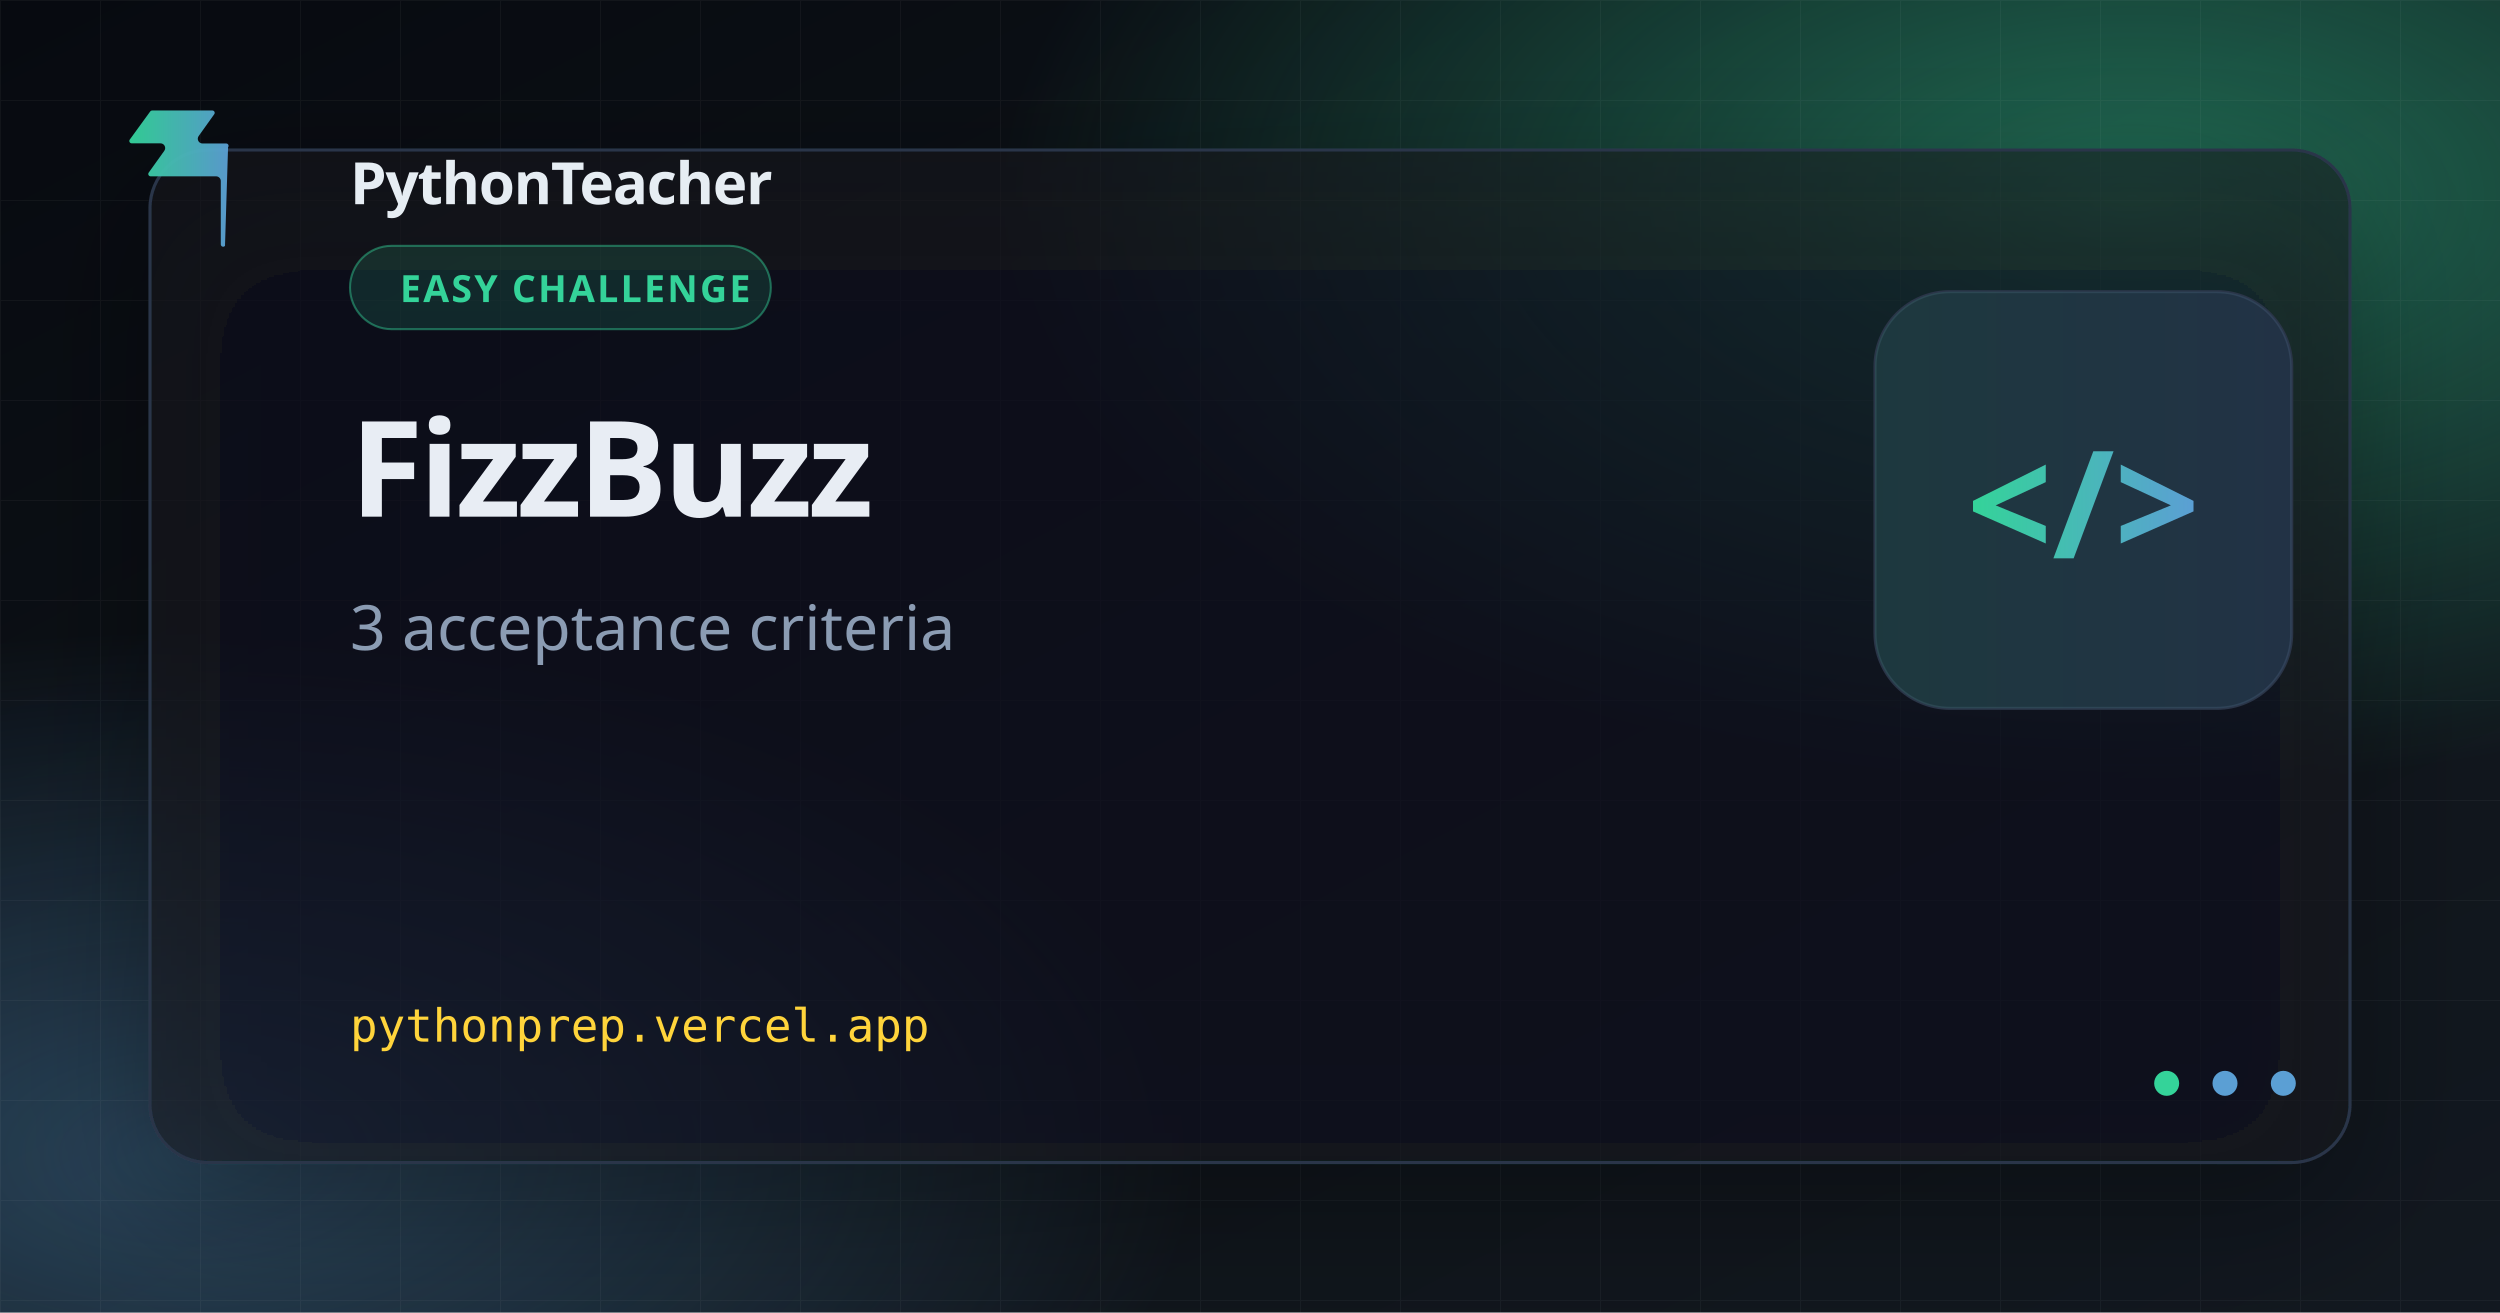
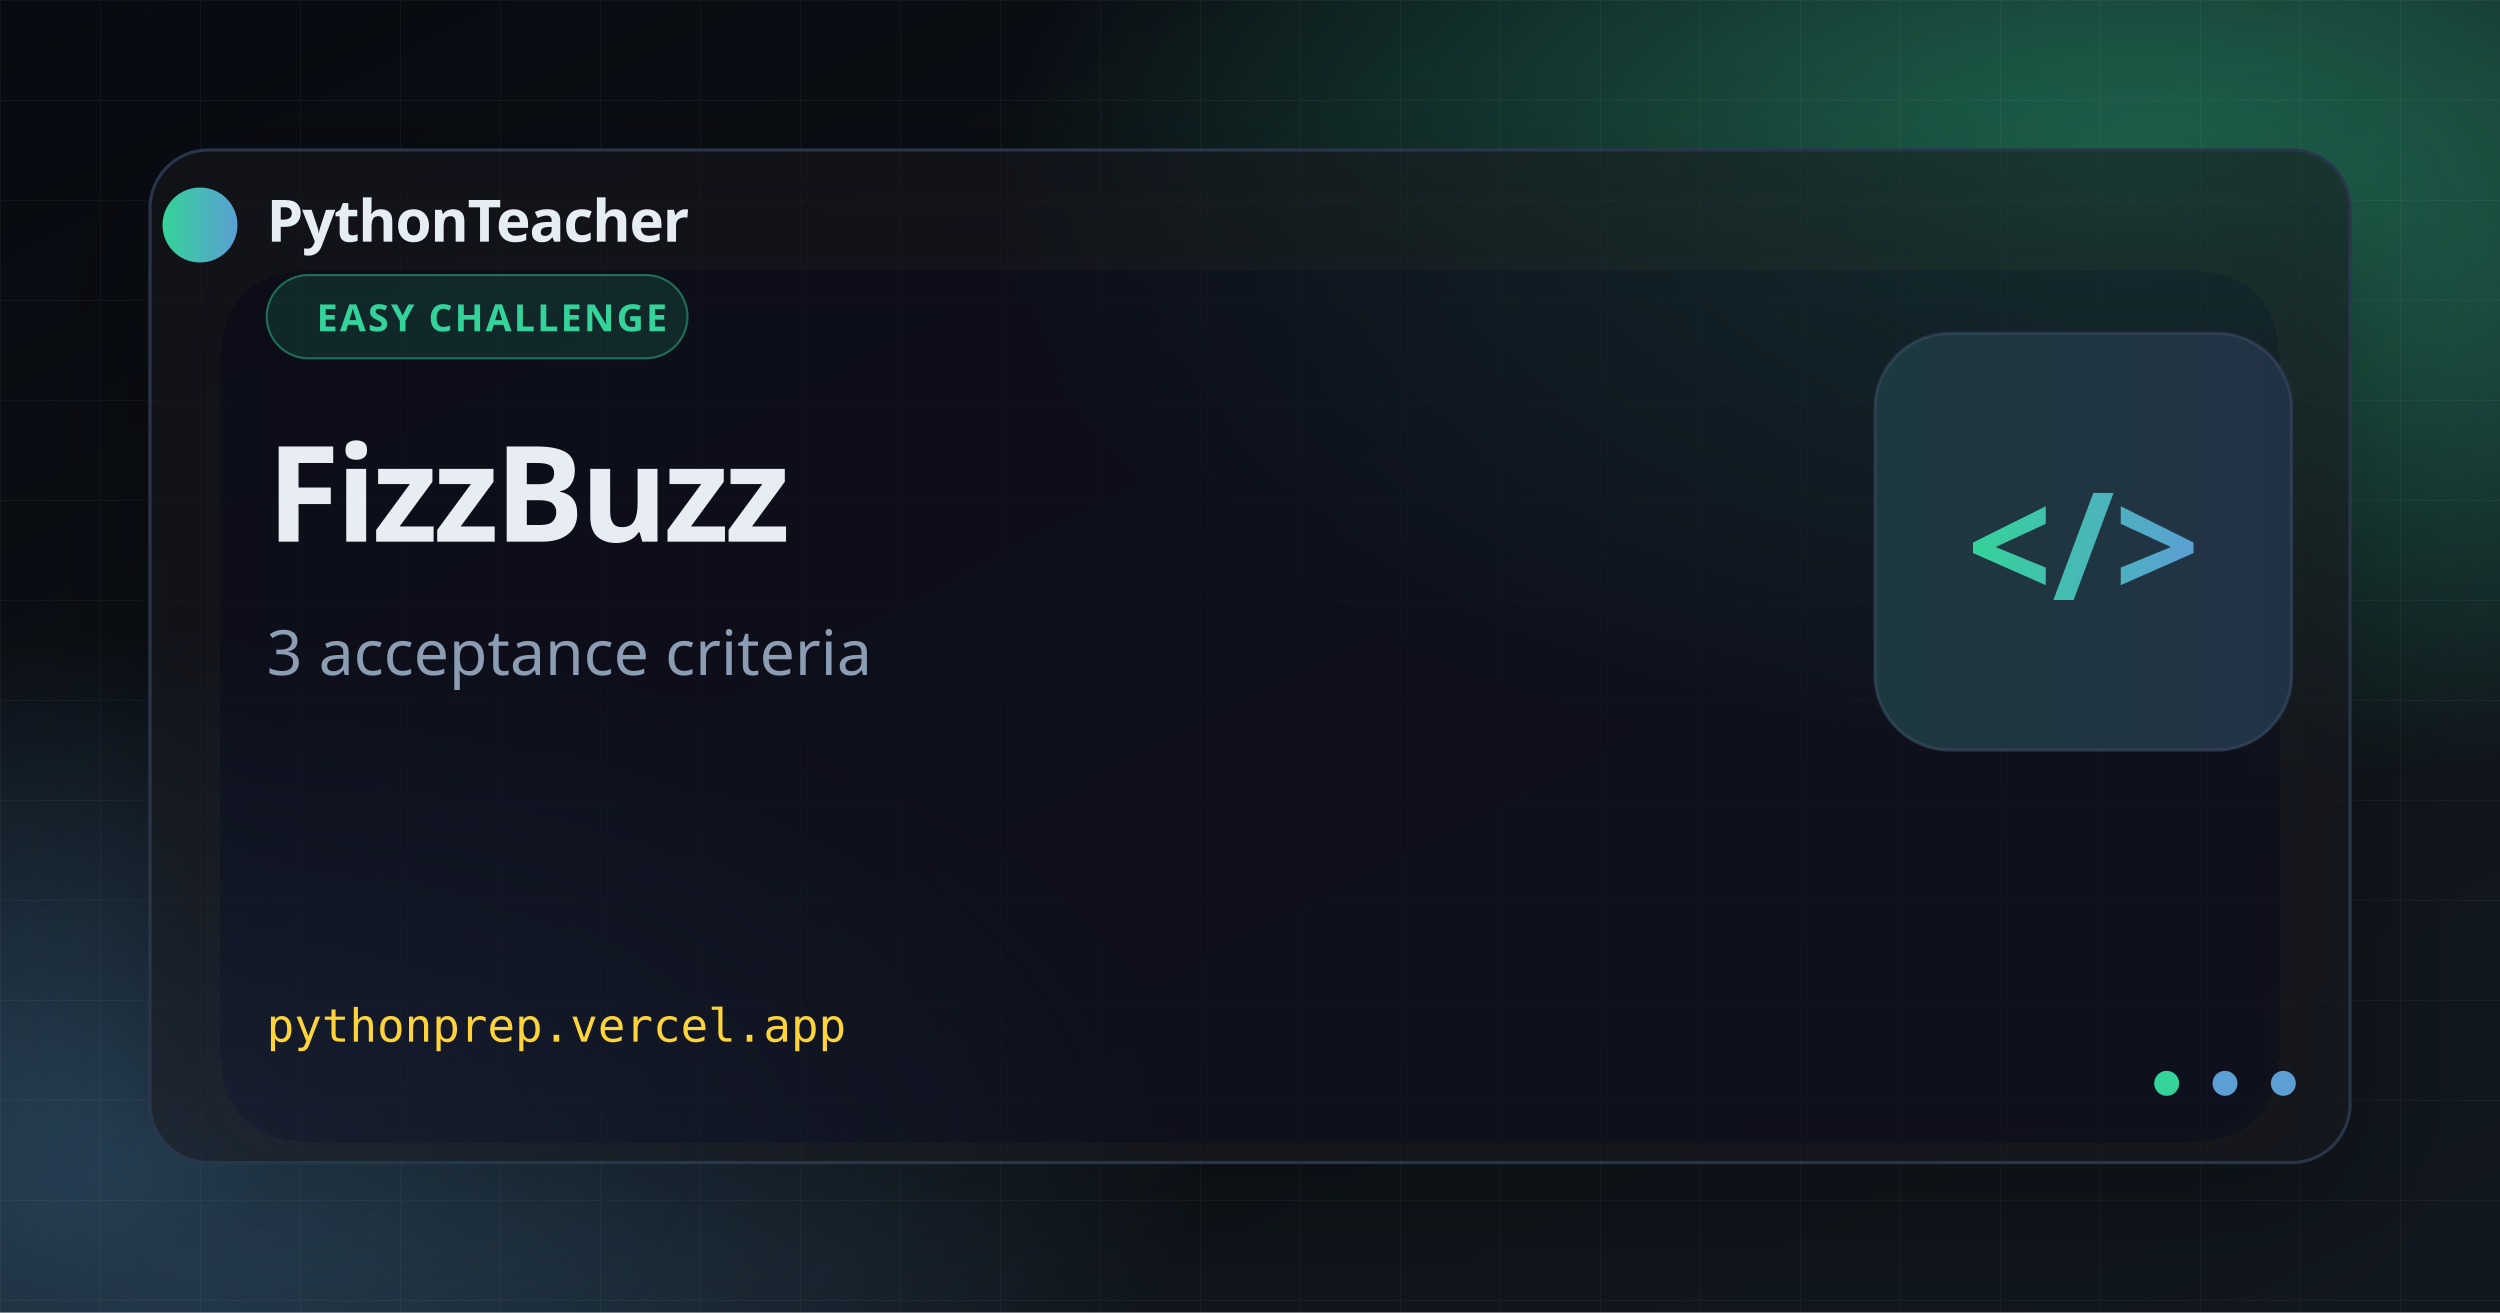
<svg xmlns="http://www.w3.org/2000/svg" width="1200" height="630" viewBox="0 0 1200 630">
  <defs>
    <linearGradient id="bg" x1="0%" y1="0%" x2="100%" y2="100%">
      <stop offset="0%" stop-color="#070a10" />
      <stop offset="55%" stop-color="#0f1419" />
      <stop offset="100%" stop-color="#121820" />
    </linearGradient>
    <radialGradient id="glow1" cx="85%" cy="15%" r="45%">
      <stop offset="0%" stop-color="#34d399" stop-opacity="0.45" />
      <stop offset="100%" stop-color="#34d399" stop-opacity="0" />
    </radialGradient>
    <radialGradient id="glow2" cx="8%" cy="88%" r="40%">
      <stop offset="0%" stop-color="#5b9fd4" stop-opacity="0.35" />
      <stop offset="100%" stop-color="#5b9fd4" stop-opacity="0" />
    </radialGradient>
    <linearGradient id="brand" x1="0%" y1="0%" x2="100%" y2="0%">
      <stop offset="0%" stop-color="#34d399" />
      <stop offset="100%" stop-color="#5b9fd4" />
    </linearGradient>
    <pattern id="grid" width="48" height="48" patternUnits="userSpaceOnUse">
      <path d="M 48 0 L 0 0 0 48" fill="none" stroke="#ffffff" stroke-opacity="0.04" stroke-width="1" />
    </pattern>
    <filter id="cardShadow" x="-20%" y="-20%" width="140%" height="140%">
      <feDropShadow dx="0" dy="24" stdDeviation="32" flood-color="#000" flood-opacity="0.55" />
    </filter>
  </defs>
  <rect width="1200" height="630" fill="url(#bg)" />
  <rect width="1200" height="630" fill="url(#glow1)" />
  <rect width="1200" height="630" fill="url(#glow2)" />
  <rect width="1200" height="630" fill="url(#grid)" />
  <rect x="72" y="72" width="1056" height="486" rx="28" fill="#121820" fill-opacity="0.55" stroke="#2a3548" stroke-width="1.5" filter="url(#cardShadow)" />
-   <path fill="url(#brand)" d="M108 118c-.66.85-2.02.37-2.02-.7V86.9a2.26 2.26 0 0 0-2.26-2.26H72.3c-.92 0-1.46-1.04-.92-1.79l7.48-10.47c1.07-1.5 0-3.58-1.84-3.58H63.2c-.92 0-1.46-1.04-.92-1.79L72.1 53.5c.21-.3.56-.47.92-.47h28.9c.92 0 1.46 1.04.92 1.79l-7.48 10.47c-1.07 1.5 0 3.58 1.84 3.58h11.38c.94 0 1.47 1.09.89 1.83L108 118z" opacity="0.95" />
-   <text x="168" y="98" fill="#e6edf3" font-family="Segoe UI, system-ui, sans-serif" font-size="28" font-weight="600" letter-spacing="-0.02em">PythonTeacher</text>
-   <rect x="168" y="118" width="202" height="40" rx="20" fill="#34d399" fill-opacity="0.14" stroke="#34d399" stroke-opacity="0.45" stroke-width="1" />
-   <text x="192" y="145" fill="#34d399" font-family="Segoe UI, system-ui, sans-serif" font-size="18" font-weight="600" letter-spacing="0.06em">EASY CHALLENGE</text>
-   <text x="168" y="248" fill="#e8edf4" font-family="Segoe UI, system-ui, sans-serif" font-size="64" font-weight="700" letter-spacing="-0.03em">FizzBuzz</text>
-   <text x="168" y="312" fill="#8b9cb3" font-family="Segoe UI, system-ui, sans-serif" font-size="30" font-weight="400">3 acceptance criteria</text>
-   <text x="168" y="500" fill="#ffd43b" font-family="ui-monospace, Consolas, monospace" font-size="22" font-weight="500">pythonprep.vercel.app</text>
-   <g transform="translate(900 140)">
+   <circle cx="96" cy="108" r="18" fill="url(#brand)" />
+   <text x="128" y="116" fill="#e6edf3" font-family="Segoe UI, system-ui, sans-serif" font-size="28" font-weight="600" letter-spacing="-0.02em">PythonTeacher</text>
+   <rect x="128" y="132" width="202" height="40" rx="20" fill="#34d399" fill-opacity="0.14" stroke="#34d399" stroke-opacity="0.45" stroke-width="1" />
+   <text x="152" y="159" fill="#34d399" font-family="Segoe UI, system-ui, sans-serif" font-size="18" font-weight="600" letter-spacing="0.06em">EASY CHALLENGE</text>
+   <text x="128" y="260" fill="#e8edf4" font-family="Segoe UI, system-ui, sans-serif" font-size="64" font-weight="700" letter-spacing="-0.03em">FizzBuzz</text>
+   <text x="128" y="324" fill="#8b9cb3" font-family="Segoe UI, system-ui, sans-serif" font-size="30" font-weight="400">3 acceptance criteria</text>
+   <text x="128" y="500" fill="#ffd43b" font-family="ui-monospace, Consolas, monospace" font-size="22" font-weight="500">pythonprep.vercel.app</text>
+   <g transform="translate(900 160)">
    <rect width="200" height="200" rx="36" fill="#1a2332" stroke="#2a3548" stroke-width="1.5" />
    <rect width="200" height="200" rx="36" fill="url(#brand)" fill-opacity="0.12" />
    <text x="100" y="128" text-anchor="middle" fill="url(#brand)" font-family="Segoe UI, system-ui, sans-serif" font-size="72" font-weight="700">&lt;/&gt;</text>
  </g>
  <circle cx="1040" cy="520" r="6" fill="#34d399" />
  <circle cx="1068" cy="520" r="6" fill="#5b9fd4" />
  <circle cx="1096" cy="520" r="6" fill="#5b9fd4" />
</svg>
